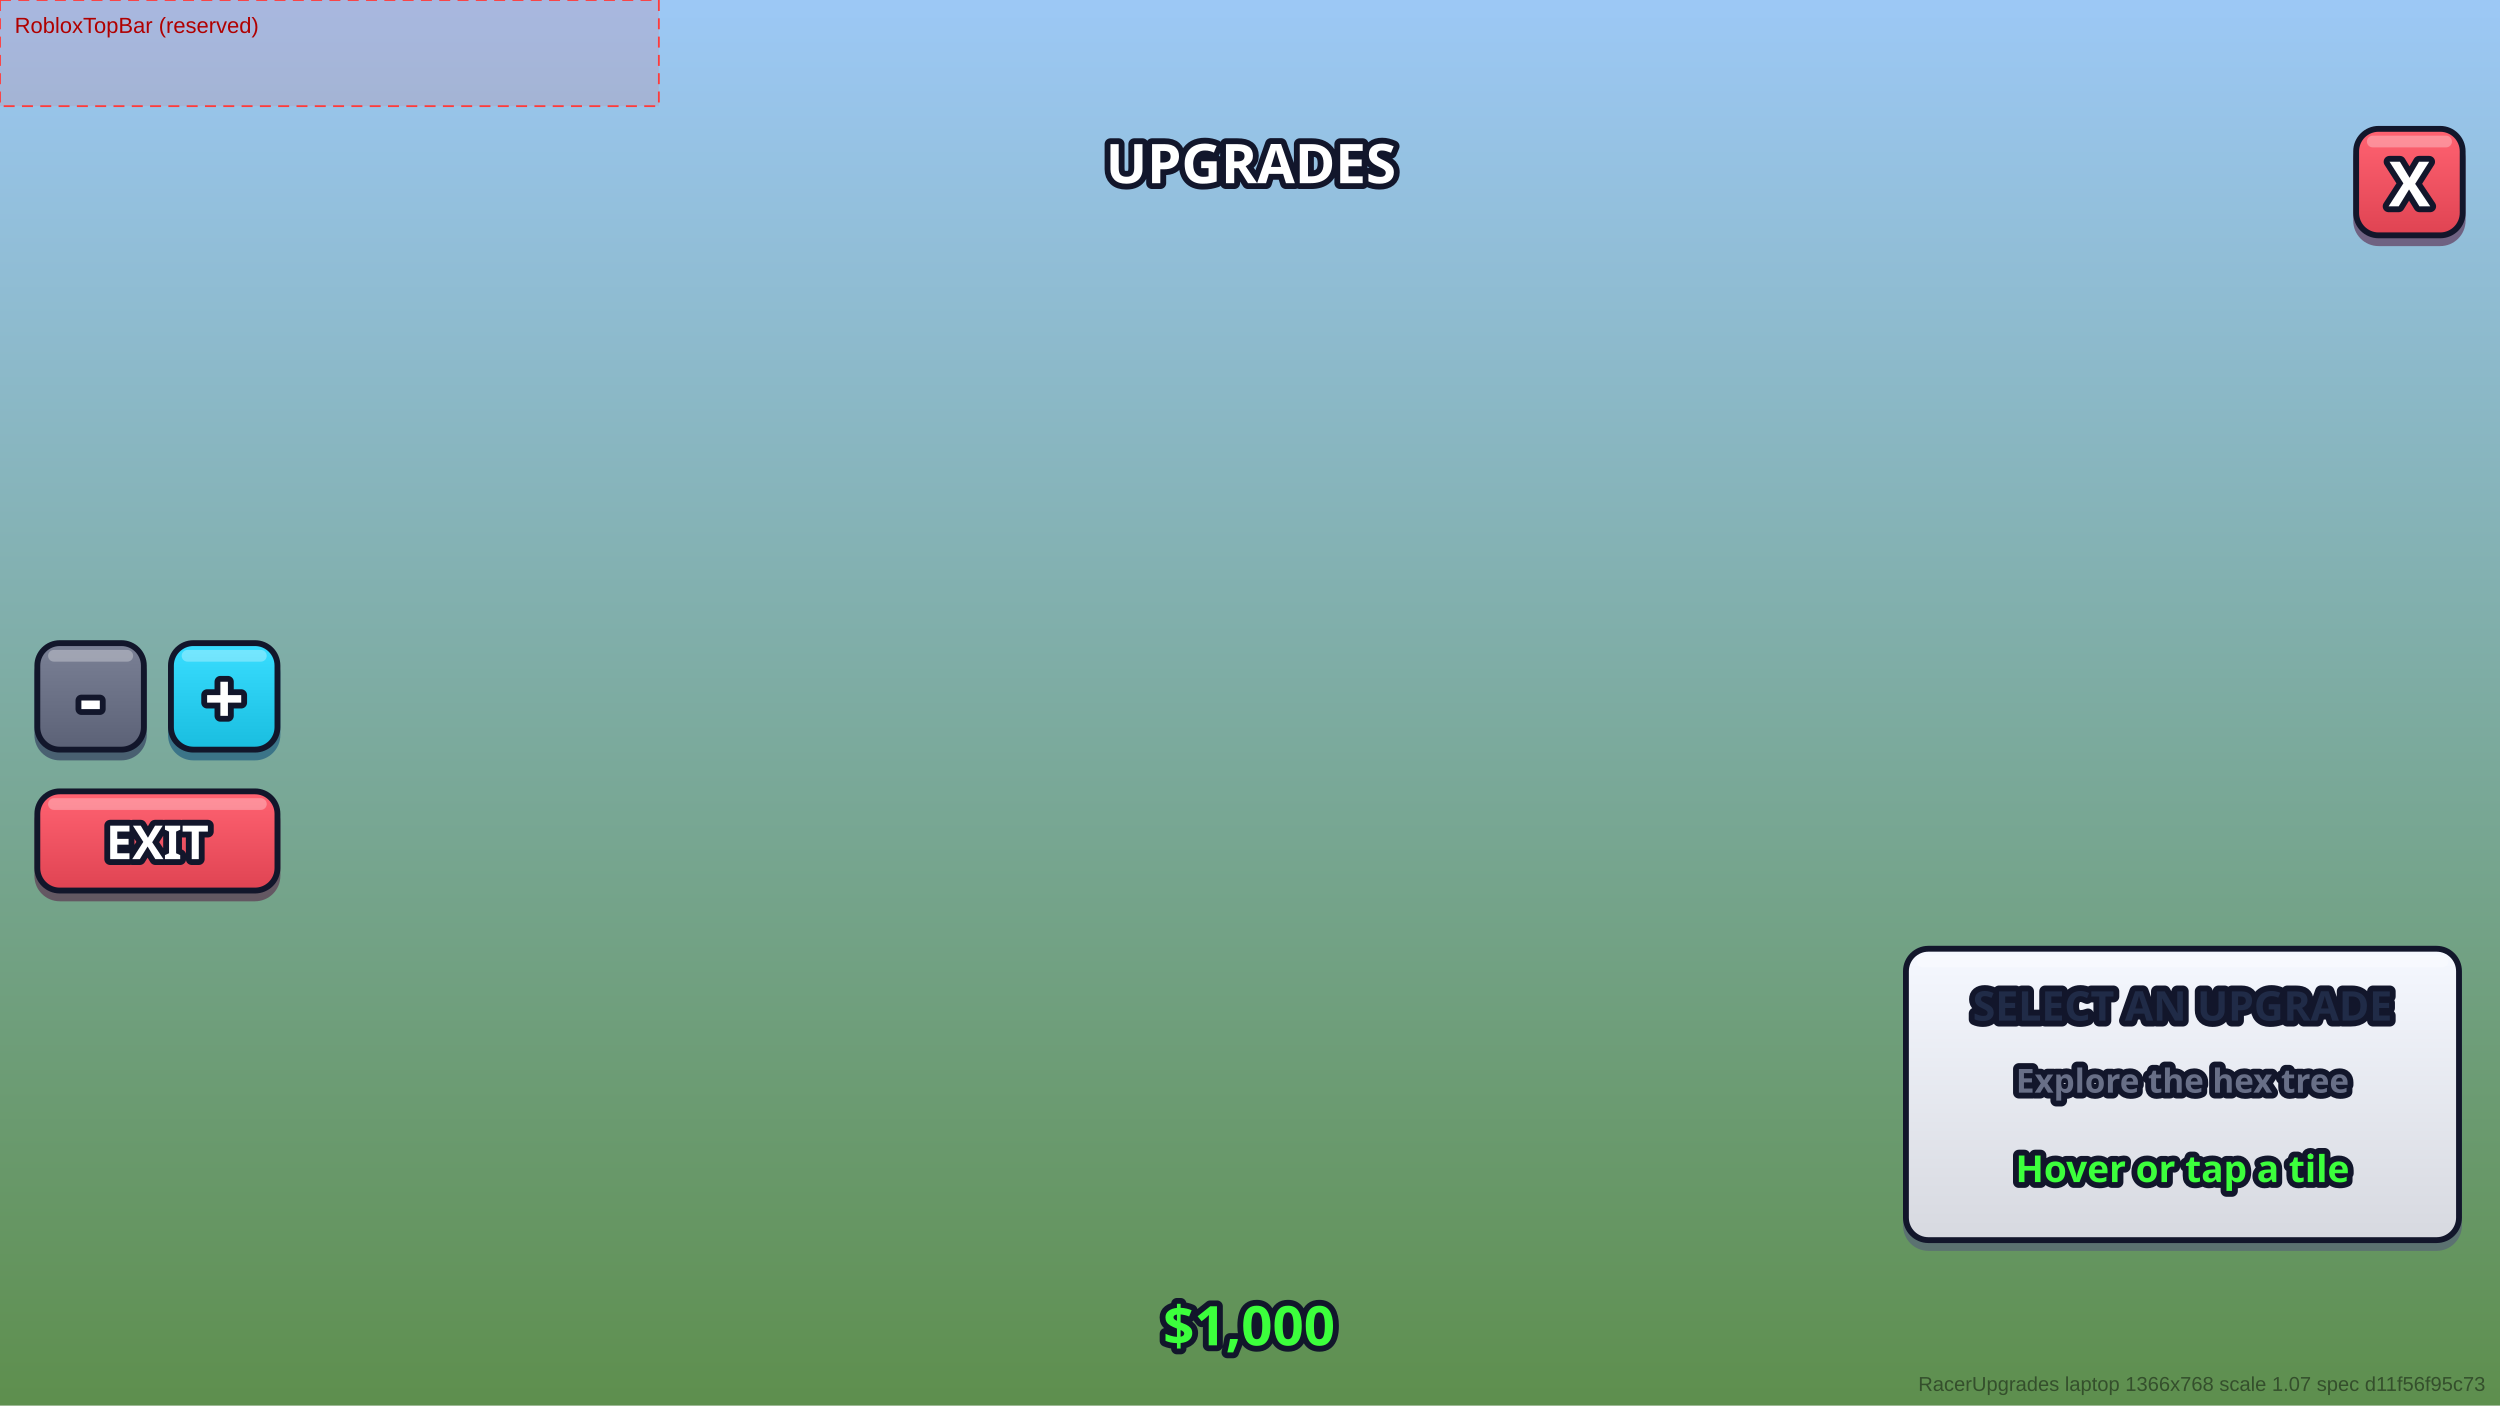
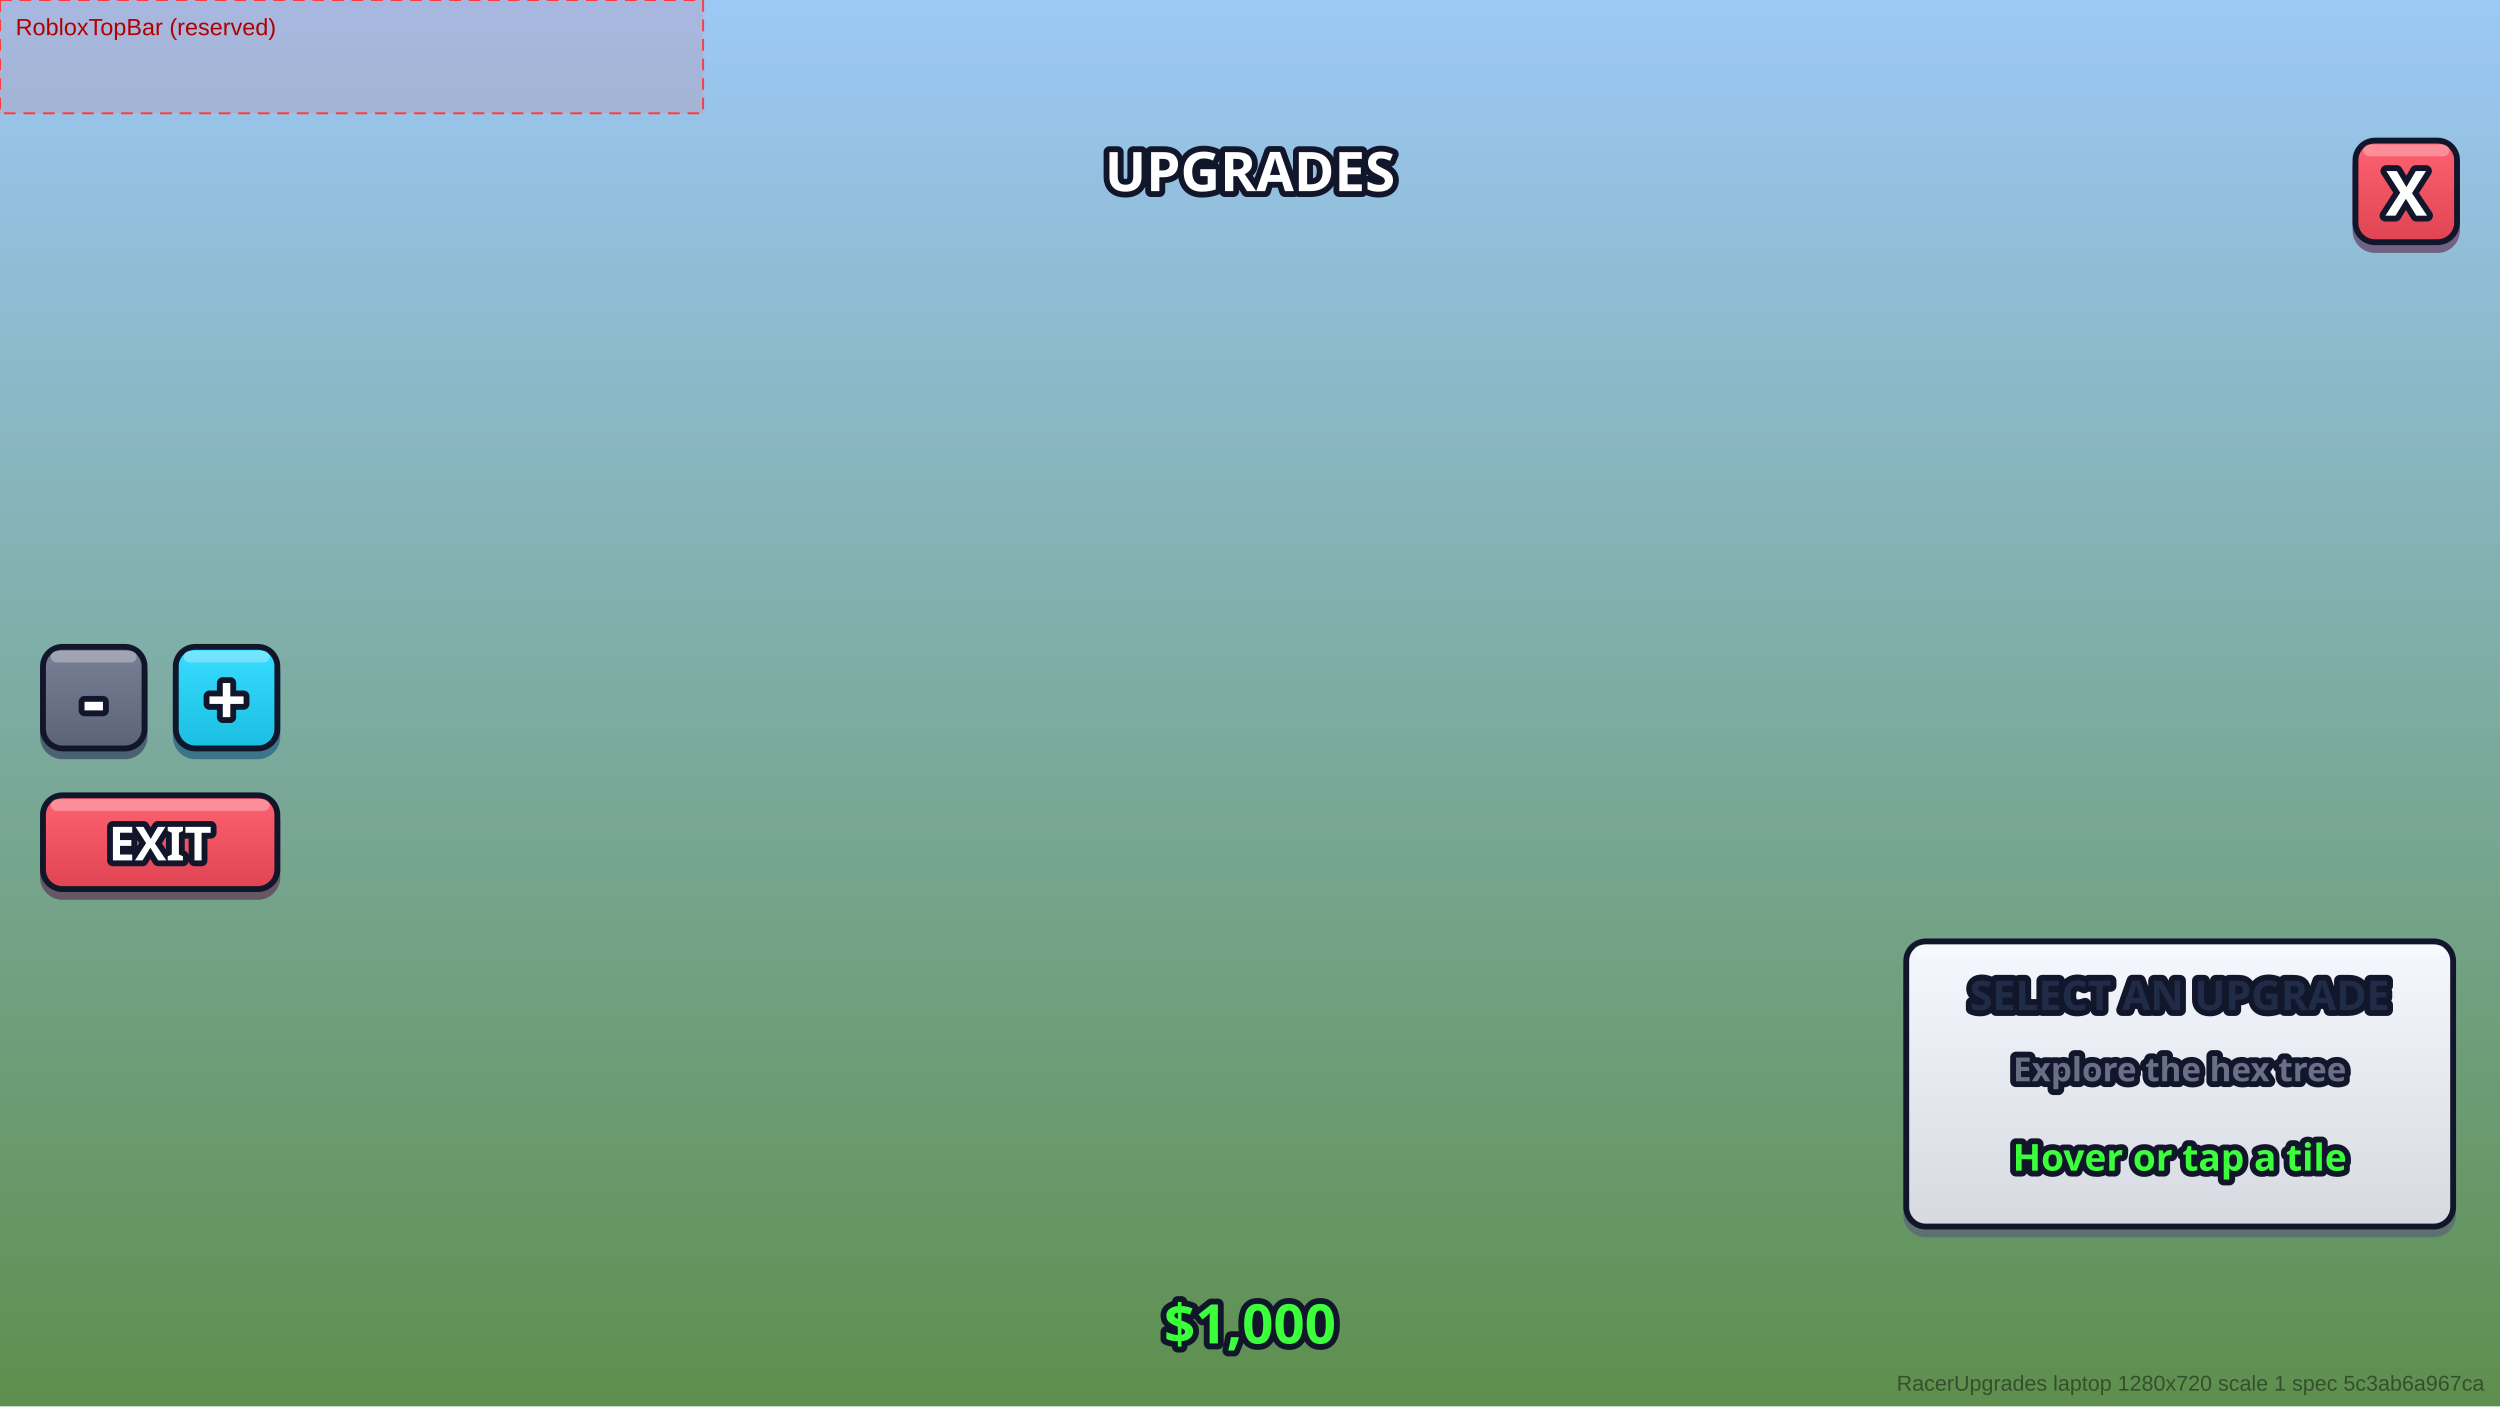
- <svg xmlns="http://www.w3.org/2000/svg" width="1366" height="768" viewBox="0 0 1366 768">
+ <svg xmlns="http://www.w3.org/2000/svg" width="1280" height="720" viewBox="0 0 1280 720">
  <defs>
-     <linearGradient id="g3" x1="0" y1="0" x2="0" y2="1">
+     <linearGradient id="g2" x1="0" y1="0" x2="0" y2="1">
      <stop offset="0" stop-color="#FF6271" />
      <stop offset="1" stop-color="#E04453" />
    </linearGradient>
-     <linearGradient id="g8" x1="0" y1="0" x2="0" y2="1">
+     <linearGradient id="g6" x1="0" y1="0" x2="0" y2="1">
      <stop offset="0" stop-color="#7A8095" />
      <stop offset="1" stop-color="#5C6277" />
    </linearGradient>
-     <linearGradient id="g13" x1="0" y1="0" x2="0" y2="1">
+     <linearGradient id="g10" x1="0" y1="0" x2="0" y2="1">
      <stop offset="0" stop-color="#39DDFF" />
      <stop offset="1" stop-color="#1ABEE0" />
    </linearGradient>
-     <linearGradient id="g18" x1="0" y1="0" x2="0" y2="1">
+     <linearGradient id="g14" x1="0" y1="0" x2="0" y2="1">
      <stop offset="0" stop-color="#FF6271" />
      <stop offset="1" stop-color="#E04453" />
    </linearGradient>
-     <linearGradient id="g23" x1="0" y1="0" x2="0" y2="1">
+     <linearGradient id="g18" x1="0" y1="0" x2="0" y2="1">
      <stop offset="0" stop-color="#F5F8FF" />
      <stop offset="1" stop-color="#D7D9E0" />
    </linearGradient>
    <linearGradient id="bg" x1="0" y1="0" x2="0" y2="1">
      <stop offset="0" stop-color="#9CC8F5" />
      <stop offset="1" stop-color="#5E8F4E" />
    </linearGradient>
  </defs>
-   <rect width="1366" height="768" fill="url(#bg)" />
+   <rect width="1280" height="720" fill="url(#bg)" />
  <rect x="0" y="0" width="360" height="58" fill="#FF3B3B" fill-opacity="0.12" stroke="#FF3B3B" stroke-dasharray="6 4" />
  <text x="8" y="18" font-family="Segoe UI, Arial" font-size="12" fill="#B00000">RobloxTopBar (reserved)</text>
-   <text x="683.5" y="88.5" text-anchor="middle" dominant-baseline="central" font-family="Segoe UI Black, Arial Black, sans-serif" font-weight="900" font-size="29.87" fill="#FFFFFF" stroke="#12162B" stroke-width="6.4" stroke-linejoin="round" paint-order="stroke">UPGRADES</text>
-   <rect x="1285.8" y="73.07" width="61.4" height="61.4" rx="13.87" fill="#582549" fill-opacity="0.6" />
-   <rect x="1285.8" y="68.8" width="61.4" height="61.4" rx="13.87" fill="#12162B" fill-opacity="1" />
-   <rect x="1289" y="72" width="55" height="55" rx="10.67" fill="url(#g3)" fill-opacity="1" />
-   <rect x="1293.27" y="74.13" width="46.47" height="6.4" rx="3.2" fill="#FFFFFF" fill-opacity="0.3" />
-   <text x="1316.5" y="99.5" text-anchor="middle" dominant-baseline="central" font-family="Segoe UI Black, Arial Black, sans-serif" font-weight="900" font-size="34.13" fill="#FFFFFF" stroke="#12162B" stroke-width="6.4" stroke-linejoin="round" paint-order="stroke">X</text>
-   <rect x="18.8" y="354.07" width="61.4" height="61.4" rx="13.87" fill="#293055" fill-opacity="0.6" />
-   <rect x="18.8" y="349.8" width="61.4" height="61.4" rx="13.87" fill="#12162B" fill-opacity="1" />
-   <rect x="22" y="353" width="55" height="55" rx="10.67" fill="url(#g8)" fill-opacity="1" />
-   <rect x="26.27" y="355.13" width="46.47" height="6.4" rx="3.2" fill="#FFFFFF" fill-opacity="0.3" />
-   <text x="49.5" y="380.5" text-anchor="middle" dominant-baseline="central" font-family="Segoe UI Black, Arial Black, sans-serif" font-weight="900" font-size="38.4" fill="#FFFFFF" stroke="#12162B" stroke-width="6.4" stroke-linejoin="round" paint-order="stroke">-</text>
-   <rect x="91.8" y="354.07" width="61.4" height="61.4" rx="13.87" fill="#12517B" fill-opacity="0.6" />
-   <rect x="91.8" y="349.8" width="61.4" height="61.4" rx="13.87" fill="#12162B" fill-opacity="1" />
-   <rect x="95" y="353" width="55" height="55" rx="10.67" fill="url(#g13)" fill-opacity="1" />
-   <rect x="99.27" y="355.13" width="46.47" height="6.4" rx="3.2" fill="#FFFFFF" fill-opacity="0.3" />
-   <text x="122.5" y="380.5" text-anchor="middle" dominant-baseline="central" font-family="Segoe UI Black, Arial Black, sans-serif" font-weight="900" font-size="38.4" fill="#FFFFFF" stroke="#12162B" stroke-width="6.4" stroke-linejoin="round" paint-order="stroke">+</text>
-   <rect x="18.8" y="435.07" width="134.4" height="57.4" rx="13.87" fill="#582549" fill-opacity="0.6" />
-   <rect x="18.8" y="430.8" width="134.4" height="57.4" rx="13.87" fill="#12162B" fill-opacity="1" />
-   <rect x="22" y="434" width="128" height="51" rx="10.67" fill="url(#g18)" fill-opacity="1" />
-   <rect x="26.27" y="436.13" width="119.47" height="6.4" rx="3.2" fill="#FFFFFF" fill-opacity="0.3" />
-   <text x="86" y="459.5" text-anchor="middle" dominant-baseline="central" font-family="Segoe UI Black, Arial Black, sans-serif" font-weight="900" font-size="25.6" fill="#FFFFFF" stroke="#12162B" stroke-width="6.4" stroke-linejoin="round" paint-order="stroke">EXIT</text>
-   <rect x="1039.8" y="521.07" width="305.4" height="162.4" rx="13.87" fill="#555A7B" fill-opacity="0.6" />
-   <rect x="1039.8" y="516.8" width="305.4" height="162.4" rx="13.87" fill="#12162B" fill-opacity="1" />
-   <rect x="1043" y="520" width="299" height="156" rx="10.67" fill="url(#g23)" fill-opacity="1" />
-   <rect x="1047.27" y="522.13" width="290.47" height="6.4" rx="3.2" fill="#FFFFFF" fill-opacity="0.3" />
-   <text x="1192.5" y="549" text-anchor="middle" dominant-baseline="central" font-family="Segoe UI Black, Arial Black, sans-serif" font-weight="900" font-size="22.4" fill="#202B47" stroke="#12162B" stroke-width="6.4" stroke-linejoin="round" paint-order="stroke">SELECT AN UPGRADE</text>
-   <text x="1192.5" y="590" text-anchor="middle" dominant-baseline="central" font-family="Segoe UI Black, Arial Black, sans-serif" font-weight="900" font-size="18.13" fill="#686F87" stroke="#12162B" stroke-width="6.4" stroke-linejoin="round" paint-order="stroke">Explore the hex tree</text>
-   <text x="1192.5" y="638" text-anchor="middle" dominant-baseline="central" font-family="Segoe UI Black, Arial Black, sans-serif" font-weight="900" font-size="20.27" fill="#3CFF3C" stroke="#12162B" stroke-width="6.4" stroke-linejoin="round" paint-order="stroke">Hover or tap a tile</text>
-   <text x="682.5" y="723.5" text-anchor="middle" dominant-baseline="central" font-family="Segoe UI Black, Arial Black, sans-serif" font-weight="900" font-size="29.87" fill="#3CFF3C" stroke="#12162B" stroke-width="6.4" stroke-linejoin="round" paint-order="stroke">$1,000</text>
-   <text x="1358" y="760" text-anchor="end" font-family="Segoe UI, Arial" font-size="11" fill="#000" fill-opacity="0.45">RacerUpgrades laptop 1366x768 scale 1.07 spec d11f56f95c73</text>
+   <text x="640" y="87" text-anchor="middle" dominant-baseline="central" font-family="FredokaOne" font-weight="900" font-size="28" fill="#FFFFFF" stroke="#12162B" stroke-width="6" stroke-linejoin="round" paint-order="stroke">UPGRADES</text>
+   <rect x="1206" y="76" width="52" height="52" rx="10" fill="#582549" opacity="0.6" stroke="#582549" stroke-width="3" />
+   <rect x="1206" y="72" width="52" height="52" rx="10" fill="url(#g2)" opacity="1" stroke="#12162B" stroke-width="3" />
+   <rect x="1210" y="74" width="44" height="6" rx="3" fill="#FFFFFF" opacity="0.3" stroke="none" stroke-width="0" />
+   <text x="1232" y="98" text-anchor="middle" dominant-baseline="central" font-family="FredokaOne" font-weight="900" font-size="32" fill="#FFFFFF" stroke="#12162B" stroke-width="6" stroke-linejoin="round" paint-order="stroke">X</text>
+   <rect x="22" y="335.2" width="52" height="52" rx="10" fill="#293055" opacity="0.6" stroke="#293055" stroke-width="3" />
+   <rect x="22" y="331.2" width="52" height="52" rx="10" fill="url(#g6)" opacity="1" stroke="#12162B" stroke-width="3" />
+   <rect x="26" y="333.2" width="44" height="6" rx="3" fill="#FFFFFF" opacity="0.3" stroke="none" stroke-width="0" />
+   <text x="48" y="357.2" text-anchor="middle" dominant-baseline="central" font-family="FredokaOne" font-weight="900" font-size="36" fill="#FFFFFF" stroke="#12162B" stroke-width="6" stroke-linejoin="round" paint-order="stroke">-</text>
+   <rect x="90" y="335.2" width="52" height="52" rx="10" fill="#12517B" opacity="0.6" stroke="#12517B" stroke-width="3" />
+   <rect x="90" y="331.2" width="52" height="52" rx="10" fill="url(#g10)" opacity="1" stroke="#12162B" stroke-width="3" />
+   <rect x="94" y="333.2" width="44" height="6" rx="3" fill="#FFFFFF" opacity="0.3" stroke="none" stroke-width="0" />
+   <text x="116" y="357.2" text-anchor="middle" dominant-baseline="central" font-family="FredokaOne" font-weight="900" font-size="36" fill="#FFFFFF" stroke="#12162B" stroke-width="6" stroke-linejoin="round" paint-order="stroke">+</text>
+   <rect x="22" y="411.2" width="120" height="48" rx="10" fill="#582549" opacity="0.6" stroke="#582549" stroke-width="3" />
+   <rect x="22" y="407.2" width="120" height="48" rx="10" fill="url(#g14)" opacity="1" stroke="#12162B" stroke-width="3" />
+   <rect x="26" y="409.2" width="112" height="6" rx="3" fill="#FFFFFF" opacity="0.3" stroke="none" stroke-width="0" />
+   <text x="82" y="431.2" text-anchor="middle" dominant-baseline="central" font-family="FredokaOne" font-weight="900" font-size="24" fill="#FFFFFF" stroke="#12162B" stroke-width="6" stroke-linejoin="round" paint-order="stroke">EXIT</text>
+   <rect x="976" y="486" width="280" height="146" rx="10" fill="#555A7B" opacity="0.6" stroke="#555A7B" stroke-width="3" />
+   <rect x="976" y="482" width="280" height="146" rx="10" fill="url(#g18)" opacity="1" stroke="#12162B" stroke-width="3" />
+   <rect x="980" y="484" width="272" height="6" rx="3" fill="#FFFFFF" opacity="0.3" stroke="none" stroke-width="0" />
+   <text x="1116" y="509" text-anchor="middle" dominant-baseline="central" font-family="FredokaOne" font-weight="900" font-size="21" fill="#202B47" stroke="#12162B" stroke-width="6" stroke-linejoin="round" paint-order="stroke">SELECT AN UPGRADE</text>
+   <text x="1116" y="547" text-anchor="middle" dominant-baseline="central" font-family="FredokaOne" font-weight="900" font-size="17" fill="#686F87" stroke="#12162B" stroke-width="6" stroke-linejoin="round" paint-order="stroke">Explore the hex tree</text>
+   <text x="1116" y="592" text-anchor="middle" dominant-baseline="central" font-family="FredokaOne" font-weight="900" font-size="19" fill="#3CFF3C" stroke="#12162B" stroke-width="6" stroke-linejoin="round" paint-order="stroke">Hover or tap a tile</text>
+   <text x="640" y="677" text-anchor="middle" dominant-baseline="central" font-family="FredokaOne" font-weight="900" font-size="28" fill="#3CFF3C" stroke="#12162B" stroke-width="6" stroke-linejoin="round" paint-order="stroke">$1,000</text>
+   <text x="1272" y="712" text-anchor="end" font-family="Segoe UI, Arial" font-size="11" fill="#000" fill-opacity="0.45">RacerUpgrades laptop 1280x720 scale 1 spec 5c3ab6a967ca</text>
</svg>
